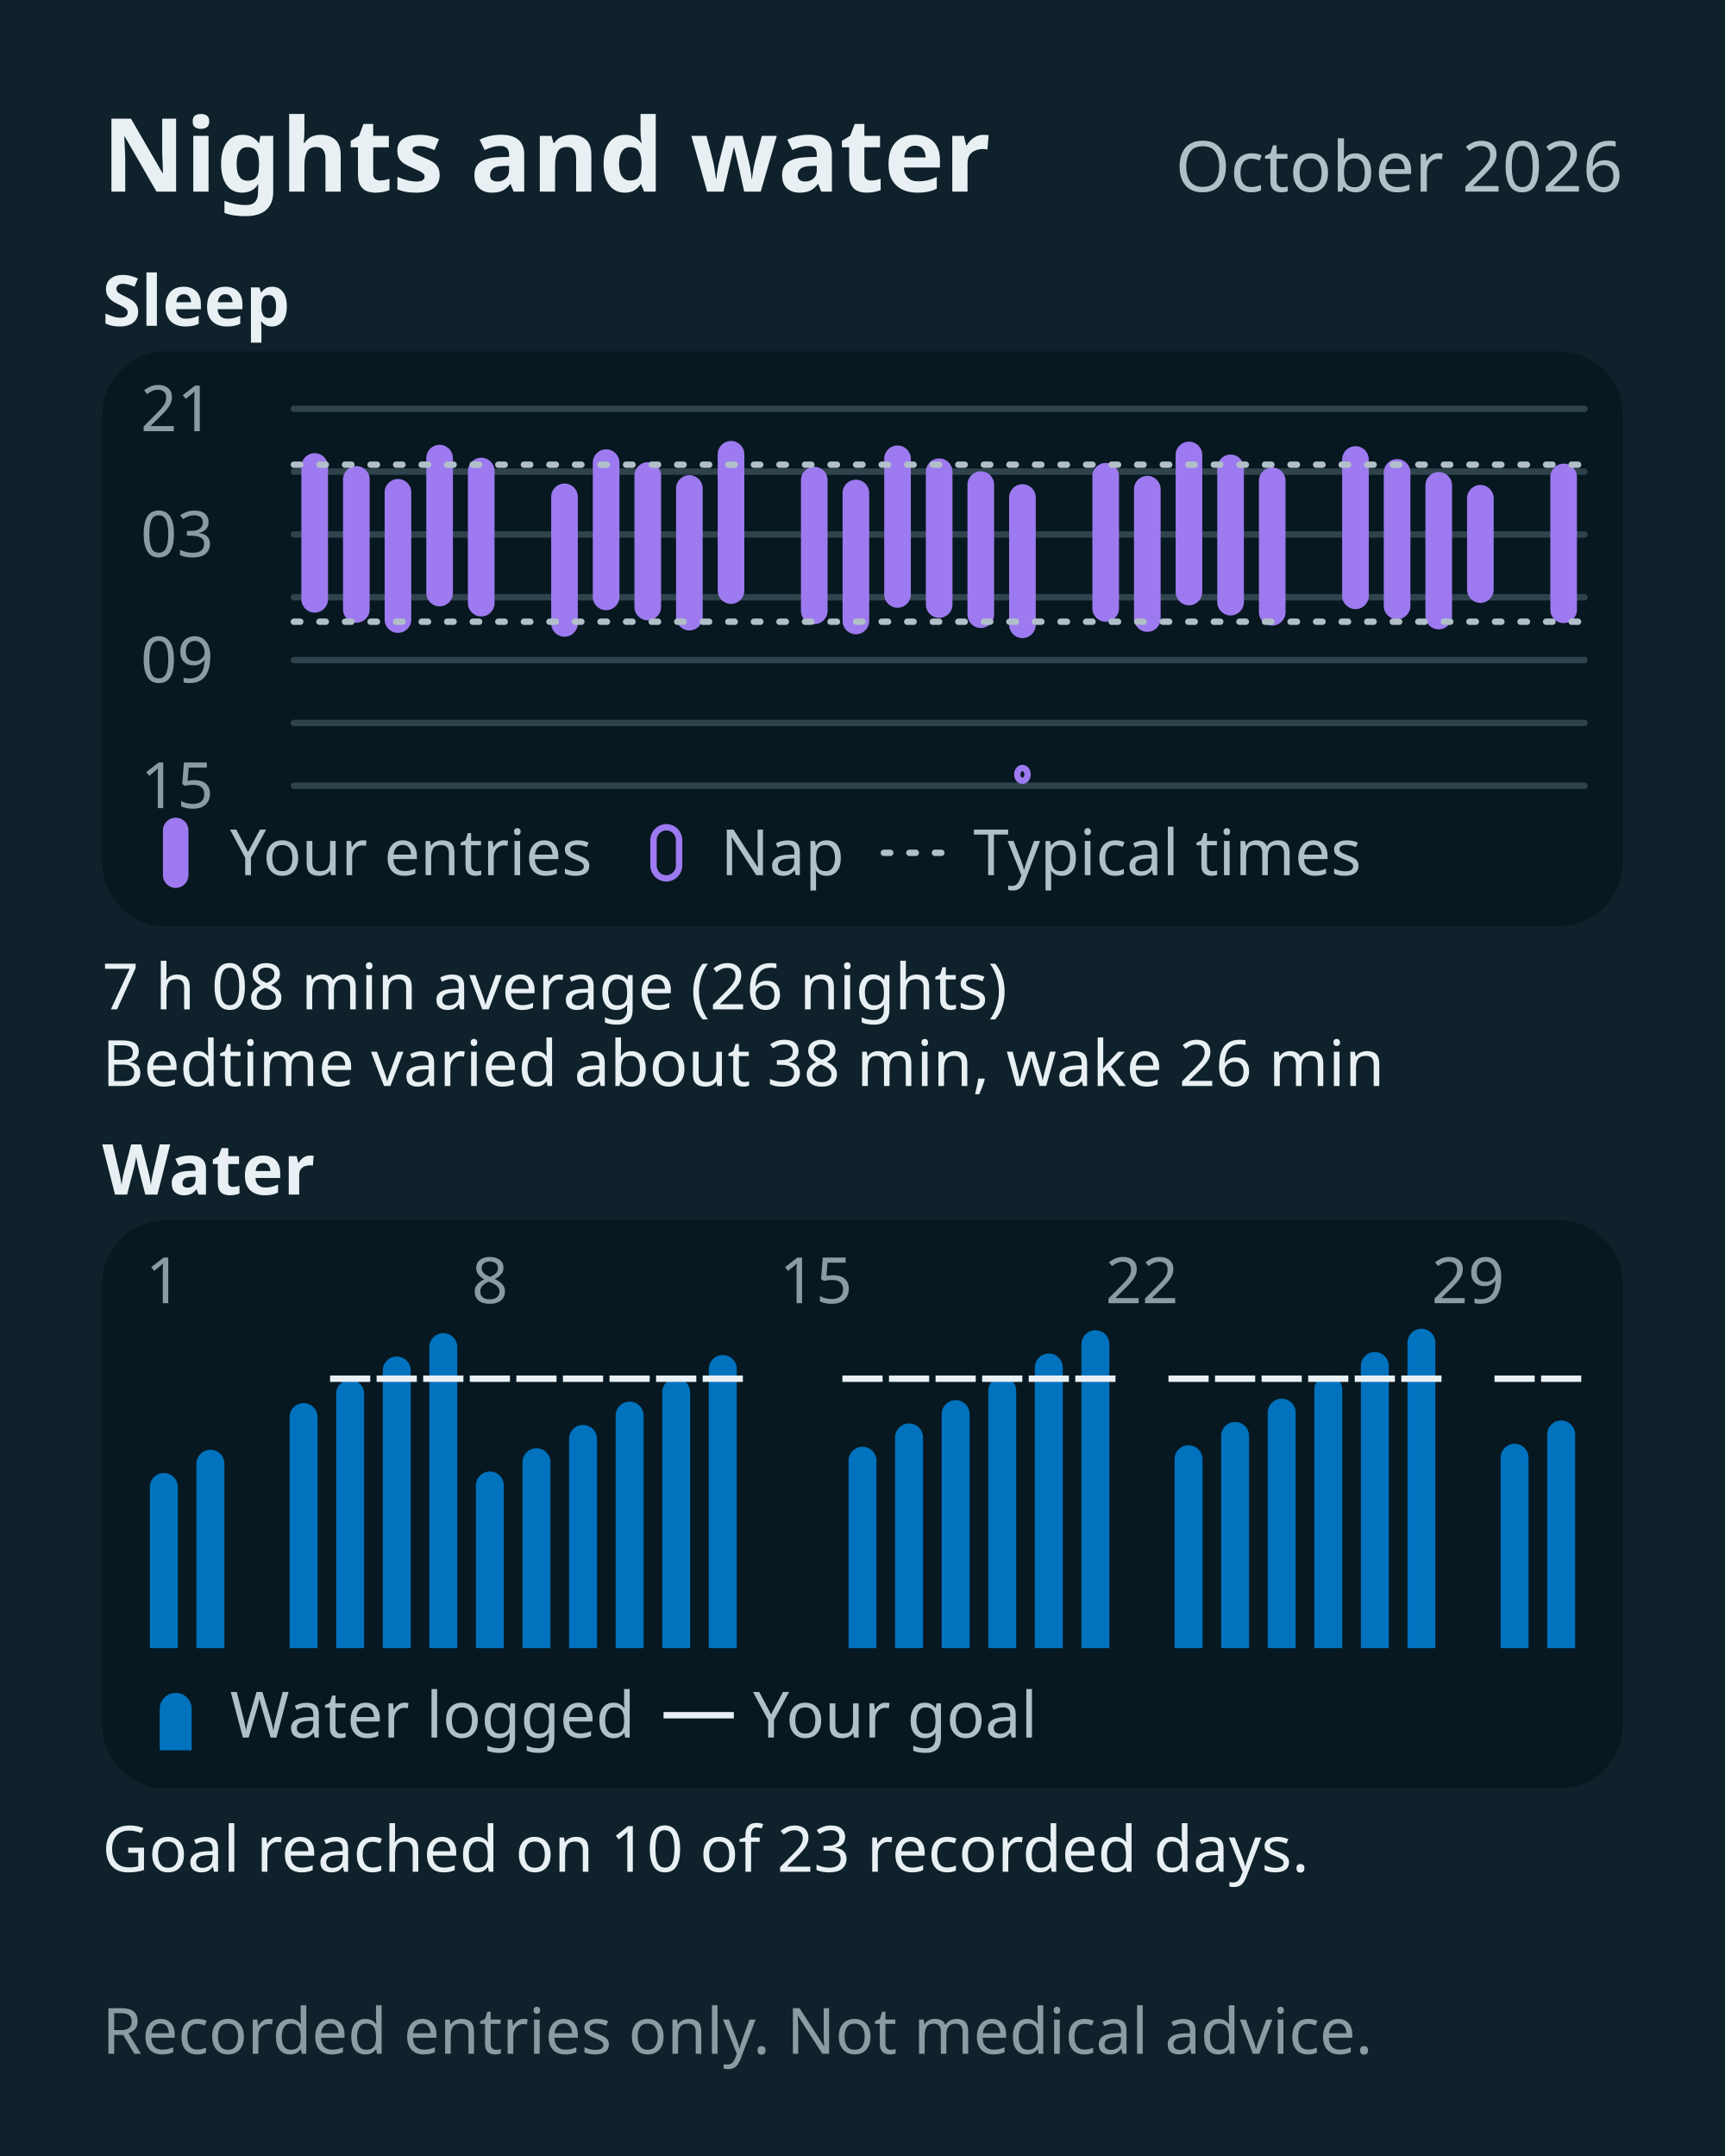
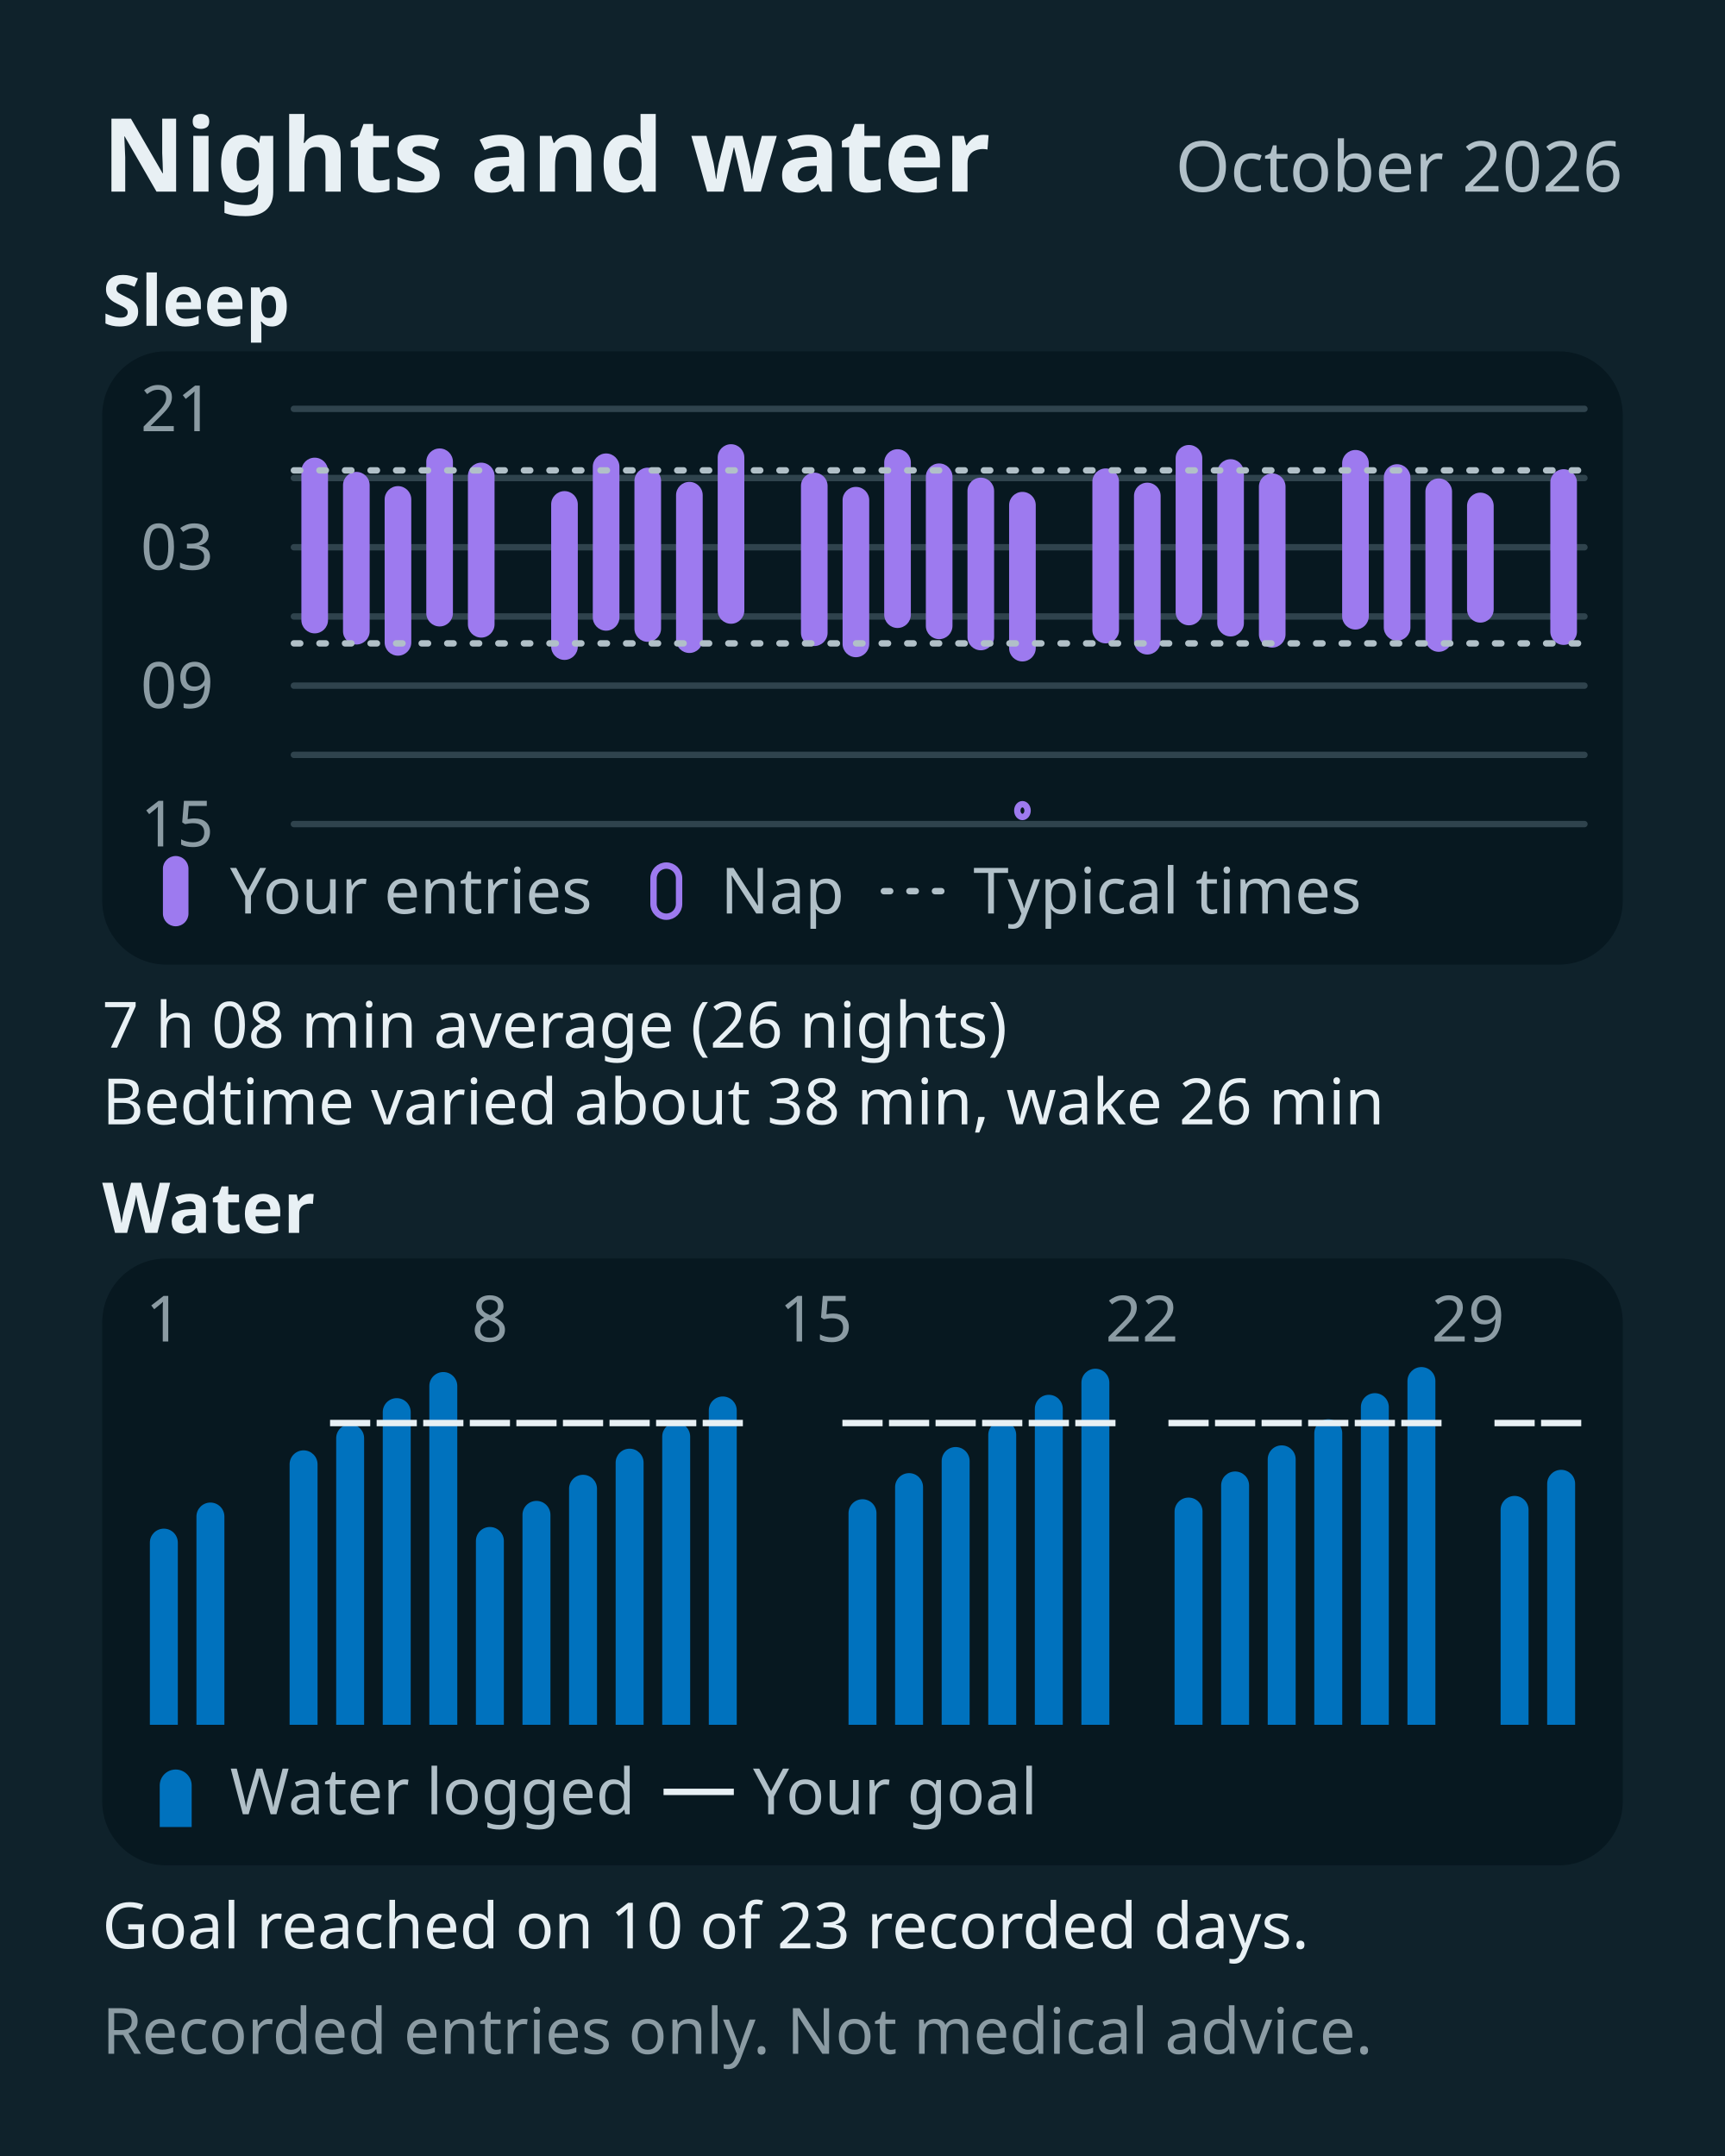
<svg xmlns="http://www.w3.org/2000/svg" width="1080" height="1350" viewBox="0 0 1080 1350">
  <rect width="1080" height="1350" fill="#0f222b" />
  <text x="64" y="120" font-family="Geologica" font-weight="600" font-size="64" fill="#e8f0f4">Nights and water</text>
  <text x="1016" y="120" font-family="IBM Plex Sans" font-weight="500" font-size="44" fill="#b1c0c8" text-anchor="end">October 2026</text>
  <text x="64" y="204" font-family="IBM Plex Sans" font-weight="600" font-size="44" fill="#e8f0f4">Sleep</text>
-   <rect x="64" y="220" width="952" height="360" rx="40" fill="#071820" />
+   <rect x="64" y="220" width="952" height="384" rx="40" fill="#071820" />
  <line x1="184" y1="256" x2="992" y2="256" stroke="#2f434d" stroke-width="4" stroke-linecap="round" stroke-linejoin="round" />
  <text x="88" y="270" font-family="IBM Plex Sans" font-weight="500" font-size="40" fill="#8b9ba3">21</text>
-   <line x1="184" y1="295.33" x2="992" y2="295.33" stroke="#2f434d" stroke-width="4" stroke-linecap="round" stroke-linejoin="round" />
-   <line x1="184" y1="334.67" x2="992" y2="334.67" stroke="#2f434d" stroke-width="4" stroke-linecap="round" stroke-linejoin="round" />
-   <text x="88" y="348.67" font-family="IBM Plex Sans" font-weight="500" font-size="40" fill="#8b9ba3">03</text>
-   <line x1="184" y1="374" x2="992" y2="374" stroke="#2f434d" stroke-width="4" stroke-linecap="round" stroke-linejoin="round" />
-   <line x1="184" y1="413.33" x2="992" y2="413.33" stroke="#2f434d" stroke-width="4" stroke-linecap="round" stroke-linejoin="round" />
-   <text x="88" y="427.33" font-family="IBM Plex Sans" font-weight="500" font-size="40" fill="#8b9ba3">09</text>
-   <line x1="184" y1="452.67" x2="992" y2="452.67" stroke="#2f434d" stroke-width="4" stroke-linecap="round" stroke-linejoin="round" />
-   <line x1="184" y1="492" x2="992" y2="492" stroke="#2f434d" stroke-width="4" stroke-linecap="round" stroke-linejoin="round" />
-   <text x="88" y="506" font-family="IBM Plex Sans" font-weight="500" font-size="40" fill="#8b9ba3">15</text>
-   <g>
-     <rect x="188.69" y="283.75" width="16.68" height="99.86" rx="8.34" fill="#9d7aef" />
-   </g>
-   <g>
-     <rect x="214.76" y="291.84" width="16.68" height="98.11" rx="8.34" fill="#9d7aef" />
-   </g>
-   <g>
-     <rect x="240.82" y="299.92" width="16.68" height="96.37" rx="8.34" fill="#9d7aef" />
-   </g>
-   <g>
-     <rect x="266.89" y="278.51" width="16.68" height="101.17" rx="8.34" fill="#9d7aef" />
-   </g>
-   <g>
-     <rect x="292.95" y="286.59" width="16.68" height="99.43" rx="8.34" fill="#9d7aef" />
-   </g>
-   <g>
-     <rect x="345.08" y="302.76" width="16.68" height="95.93" rx="8.34" fill="#9d7aef" />
-   </g>
-   <g>
-     <rect x="371.14" y="281.35" width="16.68" height="100.74" rx="8.34" fill="#9d7aef" />
-   </g>
-   <g>
-     <rect x="397.21" y="289.43" width="16.68" height="98.99" rx="8.34" fill="#9d7aef" />
-   </g>
-   <g>
-     <rect x="423.27" y="297.52" width="16.68" height="97.24" rx="8.34" fill="#9d7aef" />
-   </g>
-   <g>
-     <rect x="449.34" y="276.1" width="16.68" height="102.05" rx="8.34" fill="#9d7aef" />
-   </g>
-   <g>
-     <rect x="501.47" y="292.27" width="16.68" height="98.55" rx="8.34" fill="#9d7aef" />
-   </g>
-   <g>
-     <rect x="527.53" y="300.36" width="16.68" height="96.8" rx="8.34" fill="#9d7aef" />
-   </g>
-   <g>
-     <rect x="553.59" y="278.94" width="16.68" height="101.61" rx="8.34" fill="#9d7aef" />
-   </g>
-   <g>
-     <rect x="579.66" y="287.03" width="16.68" height="99.86" rx="8.34" fill="#9d7aef" />
-   </g>
-   <g>
-     <rect x="605.72" y="295.11" width="16.68" height="98.11" rx="8.34" fill="#9d7aef" />
-   </g>
-   <g>
-     <rect x="631.79" y="303.2" width="16.68" height="96.37" rx="8.34" fill="#9d7aef" />
-   </g>
-   <g>
-     <rect x="683.92" y="289.87" width="16.68" height="99.43" rx="8.34" fill="#9d7aef" />
-   </g>
-   <g>
-     <rect x="709.98" y="297.96" width="16.68" height="97.68" rx="8.34" fill="#9d7aef" />
-   </g>
-   <g>
-     <rect x="736.05" y="276.54" width="16.68" height="102.49" rx="8.34" fill="#9d7aef" />
-   </g>
-   <g>
-     <rect x="762.11" y="284.63" width="16.68" height="100.74" rx="8.34" fill="#9d7aef" />
-   </g>
-   <g>
-     <rect x="788.18" y="292.71" width="16.68" height="98.99" rx="8.34" fill="#9d7aef" />
-   </g>
-   <g>
-     <rect x="840.3" y="279.38" width="16.68" height="102.05" rx="8.34" fill="#9d7aef" />
-   </g>
-   <g>
-     <rect x="866.37" y="287.47" width="16.68" height="100.3" rx="8.34" fill="#9d7aef" />
-   </g>
-   <g>
-     <rect x="892.43" y="295.55" width="16.68" height="98.55" rx="8.34" fill="#9d7aef" />
-   </g>
-   <g>
-     <rect x="918.5" y="303.64" width="16.68" height="73.86" rx="8.34" fill="#9d7aef" />
-   </g>
-   <g>
-     <rect x="970.63" y="290.31" width="16.68" height="99.86" rx="8.34" fill="#9d7aef" />
-   </g>
-   <g>
-     <rect x="636.92" y="480.89" width="6.43" height="8" rx="5.21" fill="none" stroke="#9d7aef" stroke-width="4" stroke-linecap="round" stroke-linejoin="round" />
-   </g>
-   <g>
-     <line x1="184" y1="290.96" x2="992" y2="290.96" stroke="#b1c0c8" stroke-width="4" stroke-linecap="round" stroke-linejoin="round" stroke-dasharray="4 12" />
-   </g>
-   <g>
-     <line x1="184" y1="389.3" x2="992" y2="389.3" stroke="#b1c0c8" stroke-width="4" stroke-linecap="round" stroke-linejoin="round" stroke-dasharray="4 12" />
-   </g>
-   <g>
-     <rect x="102" y="512" width="16" height="44" rx="8" fill="#9d7aef" />
-   </g>
-   <text x="144" y="548" font-family="IBM Plex Sans" font-weight="500" font-size="40" fill="#b1c0c8">Your entries</text>
-   <g>
-     <rect x="409.16" y="518" width="16" height="32" rx="8" fill="none" stroke="#9d7aef" stroke-width="4" stroke-linecap="round" stroke-linejoin="round" />
-   </g>
-   <text x="451.16" y="548" font-family="IBM Plex Sans" font-weight="500" font-size="40" fill="#b1c0c8">Nap</text>
-   <g>
-     <line x1="553.36" y1="534" x2="597.36" y2="534" stroke="#b1c0c8" stroke-width="4" stroke-linecap="round" stroke-linejoin="round" stroke-dasharray="4 12" />
-   </g>
-   <text x="609.36" y="548" font-family="IBM Plex Sans" font-weight="500" font-size="40" fill="#b1c0c8">Typical times</text>
-   <text x="64" y="632" font-family="IBM Plex Sans" font-weight="500" font-size="40" fill="#e8f0f4">7 h 08 min average (26 nights)</text>
-   <text x="64" y="680" font-family="IBM Plex Sans" font-weight="500" font-size="40" fill="#e8f0f4">Bedtime varied about 38 min, wake 26 min</text>
-   <text x="64" y="748" font-family="IBM Plex Sans" font-weight="600" font-size="44" fill="#e8f0f4">Water</text>
-   <rect x="64" y="764" width="952" height="356" rx="40" fill="#071820" />
-   <text x="102.58" y="816" font-family="IBM Plex Sans" font-weight="500" font-size="40" fill="#8b9ba3" text-anchor="middle">1</text>
-   <text x="306.71" y="816" font-family="IBM Plex Sans" font-weight="500" font-size="40" fill="#8b9ba3" text-anchor="middle">8</text>
-   <text x="510.84" y="816" font-family="IBM Plex Sans" font-weight="500" font-size="40" fill="#8b9ba3" text-anchor="middle">15</text>
-   <text x="714.97" y="816" font-family="IBM Plex Sans" font-weight="500" font-size="40" fill="#8b9ba3" text-anchor="middle">22</text>
-   <text x="919.1" y="816" font-family="IBM Plex Sans" font-weight="500" font-size="40" fill="#8b9ba3" text-anchor="middle">29</text>
-   <g>
-     <path d="M93.83 1032 L93.83 931.09 A8.75 8.75 0 0 1 102.58 922.34 L102.58 922.34 A8.75 8.75 0 0 1 111.33 931.09 L111.33 1032 Z" fill="#0072be" />
-   </g>
-   <g>
-     <path d="M122.99 1032 L122.99 916.5 A8.75 8.75 0 0 1 131.74 907.75 L131.74 907.75 A8.75 8.75 0 0 1 140.49 916.5 L140.49 1032 Z" fill="#0072be" />
-   </g>
-   <g>
-     <path d="M181.32 1032 L181.32 887.31 A8.75 8.75 0 0 1 190.06 878.56 L190.06 878.56 A8.75 8.75 0 0 1 198.81 887.31 L198.81 1032 Z" fill="#0072be" />
-   </g>
-   <g>
-     <path d="M210.48 1032 L210.48 872.72 A8.75 8.75 0 0 1 219.23 863.97 L219.23 863.97 A8.75 8.75 0 0 1 227.97 872.72 L227.97 1032 Z" fill="#0072be" />
-   </g>
-   <g>
-     <line x1="206.65" y1="863.29" x2="231.81" y2="863.29" stroke="#e8f0f4" stroke-width="4" />
-   </g>
-   <g>
-     <path d="M239.64 1032 L239.64 858.13 A8.75 8.75 0 0 1 248.39 849.38 L248.39 849.38 A8.75 8.75 0 0 1 257.14 858.13 L257.14 1032 Z" fill="#0072be" />
-   </g>
-   <g>
-     <line x1="235.81" y1="863.29" x2="260.97" y2="863.29" stroke="#e8f0f4" stroke-width="4" />
-   </g>
-   <g>
-     <path d="M268.8 1032 L268.8 843.53 A8.75 8.75 0 0 1 277.55 834.78 L277.55 834.78 A8.75 8.75 0 0 1 286.3 843.53 L286.3 1032 Z" fill="#0072be" />
-   </g>
-   <g>
-     <line x1="264.97" y1="863.29" x2="290.13" y2="863.29" stroke="#e8f0f4" stroke-width="4" />
-   </g>
-   <g>
-     <path d="M297.96 1032 L297.96 930.16 A8.75 8.75 0 0 1 306.71 921.41 L306.71 921.41 A8.75 8.75 0 0 1 315.46 930.16 L315.46 1032 Z" fill="#0072be" />
-   </g>
-   <g>
-     <line x1="294.13" y1="863.29" x2="319.29" y2="863.29" stroke="#e8f0f4" stroke-width="4" />
-   </g>
-   <g>
-     <path d="M327.12 1032 L327.12 915.57 A8.75 8.75 0 0 1 335.87 906.82 L335.87 906.82 A8.75 8.75 0 0 1 344.62 915.57 L344.62 1032 Z" fill="#0072be" />
-   </g>
-   <g>
-     <line x1="323.29" y1="863.29" x2="348.45" y2="863.29" stroke="#e8f0f4" stroke-width="4" />
-   </g>
-   <g>
-     <path d="M356.28 1032 L356.28 900.98 A8.75 8.75 0 0 1 365.03 892.23 L365.03 892.23 A8.75 8.75 0 0 1 373.78 900.98 L373.78 1032 Z" fill="#0072be" />
-   </g>
-   <g>
-     <line x1="352.45" y1="863.29" x2="377.61" y2="863.29" stroke="#e8f0f4" stroke-width="4" />
-   </g>
-   <g>
-     <path d="M385.45 1032 L385.45 886.38 A8.75 8.75 0 0 1 394.19 877.63 L394.19 877.63 A8.75 8.75 0 0 1 402.94 886.38 L402.94 1032 Z" fill="#0072be" />
-   </g>
-   <g>
-     <line x1="381.61" y1="863.29" x2="406.77" y2="863.29" stroke="#e8f0f4" stroke-width="4" />
-   </g>
-   <g>
-     <path d="M414.61 1032 L414.61 871.79 A8.75 8.75 0 0 1 423.35 863.04 L423.35 863.04 A8.75 8.75 0 0 1 432.1 871.79 L432.1 1032 Z" fill="#0072be" />
-   </g>
-   <g>
-     <line x1="410.77" y1="863.29" x2="435.94" y2="863.29" stroke="#e8f0f4" stroke-width="4" />
-   </g>
-   <g>
-     <path d="M443.77 1032 L443.77 857.2 A8.75 8.75 0 0 1 452.52 848.45 L452.52 848.45 A8.75 8.75 0 0 1 461.26 857.2 L461.26 1032 Z" fill="#0072be" />
-   </g>
-   <g>
-     <line x1="439.94" y1="863.29" x2="465.1" y2="863.29" stroke="#e8f0f4" stroke-width="4" />
-   </g>
-   <g>
-     <path d="M531.25 1032 L531.25 914.64 A8.75 8.75 0 0 1 540 905.89 L540 905.89 A8.75 8.75 0 0 1 548.75 914.64 L548.75 1032 Z" fill="#0072be" />
-   </g>
-   <g>
-     <line x1="527.42" y1="863.29" x2="552.58" y2="863.29" stroke="#e8f0f4" stroke-width="4" />
-   </g>
-   <g>
-     <path d="M560.41 1032 L560.41 900.05 A8.75 8.75 0 0 1 569.16 891.3 L569.16 891.3 A8.75 8.75 0 0 1 577.91 900.05 L577.91 1032 Z" fill="#0072be" />
-   </g>
-   <g>
-     <line x1="556.58" y1="863.29" x2="581.74" y2="863.29" stroke="#e8f0f4" stroke-width="4" />
-   </g>
-   <g>
-     <path d="M589.57 1032 L589.57 885.46 A8.75 8.75 0 0 1 598.32 876.71 L598.32 876.71 A8.75 8.75 0 0 1 607.07 885.46 L607.07 1032 Z" fill="#0072be" />
-   </g>
-   <g>
-     <line x1="585.74" y1="863.29" x2="610.9" y2="863.29" stroke="#e8f0f4" stroke-width="4" />
-   </g>
-   <g>
-     <path d="M618.74 1032 L618.74 870.86 A8.75 8.75 0 0 1 627.48 862.11 L627.48 862.11 A8.75 8.75 0 0 1 636.23 870.86 L636.23 1032 Z" fill="#0072be" />
-   </g>
-   <g>
-     <line x1="614.9" y1="863.29" x2="640.06" y2="863.29" stroke="#e8f0f4" stroke-width="4" />
-   </g>
-   <g>
-     <path d="M647.9 1032 L647.9 856.27 A8.75 8.75 0 0 1 656.65 847.52 L656.65 847.52 A8.75 8.75 0 0 1 665.39 856.27 L665.39 1032 Z" fill="#0072be" />
-   </g>
-   <g>
-     <line x1="644.06" y1="863.29" x2="669.23" y2="863.29" stroke="#e8f0f4" stroke-width="4" />
-   </g>
-   <g>
-     <path d="M677.06 1032 L677.06 841.68 A8.75 8.75 0 0 1 685.81 832.93 L685.81 832.93 A8.75 8.75 0 0 1 694.55 841.68 L694.55 1032 Z" fill="#0072be" />
-   </g>
-   <g>
-     <line x1="673.23" y1="863.29" x2="698.39" y2="863.29" stroke="#e8f0f4" stroke-width="4" />
-   </g>
-   <g>
-     <path d="M735.38 1032 L735.38 913.71 A8.75 8.75 0 0 1 744.13 904.96 L744.13 904.96 A8.75 8.75 0 0 1 752.88 913.71 L752.88 1032 Z" fill="#0072be" />
-   </g>
-   <g>
-     <line x1="731.55" y1="863.29" x2="756.71" y2="863.29" stroke="#e8f0f4" stroke-width="4" />
-   </g>
-   <g>
-     <path d="M764.54 1032 L764.54 899.12 A8.75 8.75 0 0 1 773.29 890.37 L773.29 890.37 A8.75 8.75 0 0 1 782.04 899.12 L782.04 1032 Z" fill="#0072be" />
-   </g>
-   <g>
-     <line x1="760.71" y1="863.29" x2="785.87" y2="863.29" stroke="#e8f0f4" stroke-width="4" />
-   </g>
-   <g>
-     <path d="M793.7 1032 L793.7 884.53 A8.75 8.75 0 0 1 802.45 875.78 L802.45 875.78 A8.75 8.75 0 0 1 811.2 884.53 L811.2 1032 Z" fill="#0072be" />
-   </g>
-   <g>
-     <line x1="789.87" y1="863.29" x2="815.03" y2="863.29" stroke="#e8f0f4" stroke-width="4" />
-   </g>
-   <g>
-     <path d="M822.86 1032 L822.86 869.93 A8.75 8.75 0 0 1 831.61 861.19 L831.61 861.19 A8.75 8.75 0 0 1 840.36 869.93 L840.36 1032 Z" fill="#0072be" />
-   </g>
-   <g>
-     <line x1="819.03" y1="863.29" x2="844.19" y2="863.29" stroke="#e8f0f4" stroke-width="4" />
-   </g>
-   <g>
-     <path d="M852.03 1032 L852.03 855.34 A8.75 8.75 0 0 1 860.77 846.59 L860.77 846.59 A8.75 8.75 0 0 1 869.52 855.34 L869.52 1032 Z" fill="#0072be" />
-   </g>
-   <g>
-     <line x1="848.19" y1="863.29" x2="873.35" y2="863.29" stroke="#e8f0f4" stroke-width="4" />
-   </g>
-   <g>
-     <path d="M881.19 1032 L881.19 840.75 A8.75 8.75 0 0 1 889.94 832 L889.94 832 A8.75 8.75 0 0 1 898.68 840.75 L898.68 1032 Z" fill="#0072be" />
-   </g>
-   <g>
-     <line x1="877.35" y1="863.29" x2="902.52" y2="863.29" stroke="#e8f0f4" stroke-width="4" />
-   </g>
-   <g>
-     <path d="M939.51 1032 L939.51 912.79 A8.75 8.75 0 0 1 948.26 904.04 L948.26 904.04 A8.75 8.75 0 0 1 957.01 912.79 L957.01 1032 Z" fill="#0072be" />
-   </g>
-   <g>
-     <line x1="935.68" y1="863.29" x2="960.84" y2="863.29" stroke="#e8f0f4" stroke-width="4" />
-   </g>
-   <g>
-     <path d="M968.67 1032 L968.67 898.19 A8.75 8.75 0 0 1 977.42 889.44 L977.42 889.44 A8.75 8.75 0 0 1 986.17 898.19 L986.17 1032 Z" fill="#0072be" />
-   </g>
-   <g>
-     <line x1="964.84" y1="863.29" x2="990" y2="863.29" stroke="#e8f0f4" stroke-width="4" />
-   </g>
-   <g>
-     <path d="M100 1096 L100 1070 A10 10 0 0 1 110 1060 L110 1060 A10 10 0 0 1 120 1070 L120 1096 Z" fill="#0072be" />
-   </g>
-   <text x="144" y="1088" font-family="IBM Plex Sans" font-weight="500" font-size="40" fill="#b1c0c8">Water logged</text>
-   <g>
-     <line x1="415.44" y1="1074" x2="459.44" y2="1074" stroke="#e8f0f4" stroke-width="4" />
-   </g>
-   <text x="471.44" y="1088" font-family="IBM Plex Sans" font-weight="500" font-size="40" fill="#b1c0c8">Your goal</text>
-   <text x="64" y="1172" font-family="IBM Plex Sans" font-weight="500" font-size="40" fill="#e8f0f4">Goal reached on 10 of 23 recorded days.</text>
+   <line x1="184" y1="299.33" x2="992" y2="299.33" stroke="#2f434d" stroke-width="4" stroke-linecap="round" stroke-linejoin="round" />
+   <line x1="184" y1="342.67" x2="992" y2="342.67" stroke="#2f434d" stroke-width="4" stroke-linecap="round" stroke-linejoin="round" />
+   <text x="88" y="356.67" font-family="IBM Plex Sans" font-weight="500" font-size="40" fill="#8b9ba3">03</text>
+   <line x1="184" y1="386" x2="992" y2="386" stroke="#2f434d" stroke-width="4" stroke-linecap="round" stroke-linejoin="round" />
+   <line x1="184" y1="429.33" x2="992" y2="429.33" stroke="#2f434d" stroke-width="4" stroke-linecap="round" stroke-linejoin="round" />
+   <text x="88" y="443.33" font-family="IBM Plex Sans" font-weight="500" font-size="40" fill="#8b9ba3">09</text>
+   <line x1="184" y1="472.67" x2="992" y2="472.67" stroke="#2f434d" stroke-width="4" stroke-linecap="round" stroke-linejoin="round" />
+   <line x1="184" y1="516" x2="992" y2="516" stroke="#2f434d" stroke-width="4" stroke-linecap="round" stroke-linejoin="round" />
+   <text x="88" y="530" font-family="IBM Plex Sans" font-weight="500" font-size="40" fill="#8b9ba3">15</text>
+   <g>
+     <rect x="188.69" y="286.57" width="16.68" height="110.02" rx="8.34" fill="#9d7aef" />
+   </g>
+   <g>
+     <rect x="214.76" y="295.48" width="16.68" height="108.09" rx="8.34" fill="#9d7aef" />
+   </g>
+   <g>
+     <rect x="240.82" y="304.39" width="16.68" height="106.17" rx="8.34" fill="#9d7aef" />
+   </g>
+   <g>
+     <rect x="266.89" y="280.8" width="16.68" height="111.46" rx="8.34" fill="#9d7aef" />
+   </g>
+   <g>
+     <rect x="292.95" y="289.7" width="16.68" height="109.54" rx="8.34" fill="#9d7aef" />
+   </g>
+   <g>
+     <rect x="345.08" y="307.52" width="16.68" height="105.69" rx="8.34" fill="#9d7aef" />
+   </g>
+   <g>
+     <rect x="371.14" y="283.93" width="16.68" height="110.98" rx="8.34" fill="#9d7aef" />
+   </g>
+   <g>
+     <rect x="397.21" y="292.83" width="16.68" height="109.06" rx="8.34" fill="#9d7aef" />
+   </g>
+   <g>
+     <rect x="423.27" y="301.74" width="16.68" height="107.13" rx="8.34" fill="#9d7aef" />
+   </g>
+   <g>
+     <rect x="449.34" y="278.15" width="16.68" height="112.43" rx="8.34" fill="#9d7aef" />
+   </g>
+   <g>
+     <rect x="501.47" y="295.96" width="16.68" height="108.57" rx="8.34" fill="#9d7aef" />
+   </g>
+   <g>
+     <rect x="527.53" y="304.87" width="16.68" height="106.65" rx="8.34" fill="#9d7aef" />
+   </g>
+   <g>
+     <rect x="553.59" y="281.28" width="16.68" height="111.94" rx="8.34" fill="#9d7aef" />
+   </g>
+   <g>
+     <rect x="579.66" y="290.19" width="16.68" height="110.02" rx="8.34" fill="#9d7aef" />
+   </g>
+   <g>
+     <rect x="605.72" y="299.09" width="16.68" height="108.09" rx="8.34" fill="#9d7aef" />
+   </g>
+   <g>
+     <rect x="631.79" y="308" width="16.68" height="106.17" rx="8.34" fill="#9d7aef" />
+   </g>
+   <g>
+     <rect x="683.92" y="293.31" width="16.68" height="109.54" rx="8.34" fill="#9d7aef" />
+   </g>
+   <g>
+     <rect x="709.98" y="302.22" width="16.68" height="107.61" rx="8.34" fill="#9d7aef" />
+   </g>
+   <g>
+     <rect x="736.05" y="278.63" width="16.68" height="112.91" rx="8.34" fill="#9d7aef" />
+   </g>
+   <g>
+     <rect x="762.11" y="287.54" width="16.68" height="110.98" rx="8.34" fill="#9d7aef" />
+   </g>
+   <g>
+     <rect x="788.18" y="296.44" width="16.68" height="109.06" rx="8.34" fill="#9d7aef" />
+   </g>
+   <g>
+     <rect x="840.3" y="281.76" width="16.68" height="112.43" rx="8.34" fill="#9d7aef" />
+   </g>
+   <g>
+     <rect x="866.37" y="290.67" width="16.68" height="110.5" rx="8.34" fill="#9d7aef" />
+   </g>
+   <g>
+     <rect x="892.43" y="299.57" width="16.68" height="108.57" rx="8.34" fill="#9d7aef" />
+   </g>
+   <g>
+     <rect x="918.5" y="308.48" width="16.68" height="81.37" rx="8.34" fill="#9d7aef" />
+   </g>
+   <g>
+     <rect x="970.63" y="293.8" width="16.68" height="110.02" rx="8.34" fill="#9d7aef" />
+   </g>
+   <g>
+     <rect x="636.92" y="503.56" width="6.43" height="8" rx="5.21" fill="none" stroke="#9d7aef" stroke-width="4" stroke-linecap="round" stroke-linejoin="round" />
+   </g>
+   <g>
+     <line x1="184" y1="294.52" x2="992" y2="294.52" stroke="#b1c0c8" stroke-width="4" stroke-linecap="round" stroke-linejoin="round" stroke-dasharray="4 12" />
+   </g>
+   <g>
+     <line x1="184" y1="402.85" x2="992" y2="402.85" stroke="#b1c0c8" stroke-width="4" stroke-linecap="round" stroke-linejoin="round" stroke-dasharray="4 12" />
+   </g>
+   <g>
+     <rect x="102" y="536" width="16" height="44" rx="8" fill="#9d7aef" />
+   </g>
+   <text x="144" y="572" font-family="IBM Plex Sans" font-weight="500" font-size="40" fill="#b1c0c8">Your entries</text>
+   <g>
+     <rect x="409.16" y="542" width="16" height="32" rx="8" fill="none" stroke="#9d7aef" stroke-width="4" stroke-linecap="round" stroke-linejoin="round" />
+   </g>
+   <text x="451.16" y="572" font-family="IBM Plex Sans" font-weight="500" font-size="40" fill="#b1c0c8">Nap</text>
+   <g>
+     <line x1="553.36" y1="558" x2="597.36" y2="558" stroke="#b1c0c8" stroke-width="4" stroke-linecap="round" stroke-linejoin="round" stroke-dasharray="4 12" />
+   </g>
+   <text x="609.36" y="572" font-family="IBM Plex Sans" font-weight="500" font-size="40" fill="#b1c0c8">Typical times</text>
+   <text x="64" y="656" font-family="IBM Plex Sans" font-weight="500" font-size="40" fill="#e8f0f4">7 h 08 min average (26 nights)</text>
+   <text x="64" y="704" font-family="IBM Plex Sans" font-weight="500" font-size="40" fill="#e8f0f4">Bedtime varied about 38 min, wake 26 min</text>
+   <text x="64" y="772" font-family="IBM Plex Sans" font-weight="600" font-size="44" fill="#e8f0f4">Water</text>
+   <rect x="64" y="788" width="952" height="380" rx="40" fill="#071820" />
+   <text x="102.58" y="840" font-family="IBM Plex Sans" font-weight="500" font-size="40" fill="#8b9ba3" text-anchor="middle">1</text>
+   <text x="306.71" y="840" font-family="IBM Plex Sans" font-weight="500" font-size="40" fill="#8b9ba3" text-anchor="middle">8</text>
+   <text x="510.84" y="840" font-family="IBM Plex Sans" font-weight="500" font-size="40" fill="#8b9ba3" text-anchor="middle">15</text>
+   <text x="714.97" y="840" font-family="IBM Plex Sans" font-weight="500" font-size="40" fill="#8b9ba3" text-anchor="middle">22</text>
+   <text x="919.1" y="840" font-family="IBM Plex Sans" font-weight="500" font-size="40" fill="#8b9ba3" text-anchor="middle">29</text>
+   <g>
+     <path d="M93.83 1080 L93.83 965.93 A8.75 8.75 0 0 1 102.58 957.18 L102.58 957.18 A8.75 8.75 0 0 1 111.33 965.93 L111.33 1080 Z" fill="#0072be" />
+   </g>
+   <g>
+     <path d="M122.99 1080 L122.99 949.59 A8.75 8.75 0 0 1 131.74 940.84 L131.74 940.84 A8.75 8.75 0 0 1 140.49 949.59 L140.49 1080 Z" fill="#0072be" />
+   </g>
+   <g>
+     <path d="M181.32 1080 L181.32 916.9 A8.75 8.75 0 0 1 190.06 908.15 L190.06 908.15 A8.75 8.75 0 0 1 198.81 916.9 L198.81 1080 Z" fill="#0072be" />
+   </g>
+   <g>
+     <path d="M210.48 1080 L210.48 900.55 A8.75 8.75 0 0 1 219.23 891.81 L219.23 891.81 A8.75 8.75 0 0 1 227.97 900.55 L227.97 1080 Z" fill="#0072be" />
+   </g>
+   <g>
+     <line x1="206.65" y1="891.05" x2="231.81" y2="891.05" stroke="#e8f0f4" stroke-width="4" />
+   </g>
+   <g>
+     <path d="M239.64 1080 L239.64 884.21 A8.75 8.75 0 0 1 248.39 875.46 L248.39 875.46 A8.75 8.75 0 0 1 257.14 884.21 L257.14 1080 Z" fill="#0072be" />
+   </g>
+   <g>
+     <line x1="235.81" y1="891.05" x2="260.97" y2="891.05" stroke="#e8f0f4" stroke-width="4" />
+   </g>
+   <g>
+     <path d="M268.8 1080 L268.8 867.87 A8.75 8.75 0 0 1 277.55 859.12 L277.55 859.12 A8.75 8.75 0 0 1 286.3 867.87 L286.3 1080 Z" fill="#0072be" />
+   </g>
+   <g>
+     <line x1="264.97" y1="891.05" x2="290.13" y2="891.05" stroke="#e8f0f4" stroke-width="4" />
+   </g>
+   <g>
+     <path d="M297.96 1080 L297.96 964.89 A8.75 8.75 0 0 1 306.71 956.14 L306.71 956.14 A8.75 8.75 0 0 1 315.46 964.89 L315.46 1080 Z" fill="#0072be" />
+   </g>
+   <g>
+     <line x1="294.13" y1="891.05" x2="319.29" y2="891.05" stroke="#e8f0f4" stroke-width="4" />
+   </g>
+   <g>
+     <path d="M327.12 1080 L327.12 948.55 A8.75 8.75 0 0 1 335.87 939.8 L335.87 939.8 A8.75 8.75 0 0 1 344.62 948.55 L344.62 1080 Z" fill="#0072be" />
+   </g>
+   <g>
+     <line x1="323.29" y1="891.05" x2="348.45" y2="891.05" stroke="#e8f0f4" stroke-width="4" />
+   </g>
+   <g>
+     <path d="M356.28 1080 L356.28 932.2 A8.75 8.75 0 0 1 365.03 923.46 L365.03 923.46 A8.75 8.75 0 0 1 373.78 932.2 L373.78 1080 Z" fill="#0072be" />
+   </g>
+   <g>
+     <line x1="352.45" y1="891.05" x2="377.61" y2="891.05" stroke="#e8f0f4" stroke-width="4" />
+   </g>
+   <g>
+     <path d="M385.45 1080 L385.45 915.86 A8.75 8.75 0 0 1 394.19 907.11 L394.19 907.11 A8.75 8.75 0 0 1 402.94 915.86 L402.94 1080 Z" fill="#0072be" />
+   </g>
+   <g>
+     <line x1="381.61" y1="891.05" x2="406.77" y2="891.05" stroke="#e8f0f4" stroke-width="4" />
+   </g>
+   <g>
+     <path d="M414.61 1080 L414.61 899.52 A8.75 8.75 0 0 1 423.35 890.77 L423.35 890.77 A8.75 8.75 0 0 1 432.1 899.52 L432.1 1080 Z" fill="#0072be" />
+   </g>
+   <g>
+     <line x1="410.77" y1="891.05" x2="435.94" y2="891.05" stroke="#e8f0f4" stroke-width="4" />
+   </g>
+   <g>
+     <path d="M443.77 1080 L443.77 883.17 A8.75 8.75 0 0 1 452.52 874.42 L452.52 874.42 A8.75 8.75 0 0 1 461.26 883.17 L461.26 1080 Z" fill="#0072be" />
+   </g>
+   <g>
+     <line x1="439.94" y1="891.05" x2="465.1" y2="891.05" stroke="#e8f0f4" stroke-width="4" />
+   </g>
+   <g>
+     <path d="M531.25 1080 L531.25 947.51 A8.75 8.75 0 0 1 540 938.76 L540 938.76 A8.75 8.75 0 0 1 548.75 947.51 L548.75 1080 Z" fill="#0072be" />
+   </g>
+   <g>
+     <line x1="527.42" y1="891.05" x2="552.58" y2="891.05" stroke="#e8f0f4" stroke-width="4" />
+   </g>
+   <g>
+     <path d="M560.41 1080 L560.41 931.16 A8.75 8.75 0 0 1 569.16 922.42 L569.16 922.42 A8.75 8.75 0 0 1 577.91 931.16 L577.91 1080 Z" fill="#0072be" />
+   </g>
+   <g>
+     <line x1="556.58" y1="891.05" x2="581.74" y2="891.05" stroke="#e8f0f4" stroke-width="4" />
+   </g>
+   <g>
+     <path d="M589.57 1080 L589.57 914.82 A8.75 8.75 0 0 1 598.32 906.07 L598.32 906.07 A8.75 8.75 0 0 1 607.07 914.82 L607.07 1080 Z" fill="#0072be" />
+   </g>
+   <g>
+     <line x1="585.74" y1="891.05" x2="610.9" y2="891.05" stroke="#e8f0f4" stroke-width="4" />
+   </g>
+   <g>
+     <path d="M618.74 1080 L618.74 898.48 A8.75 8.75 0 0 1 627.48 889.73 L627.48 889.73 A8.75 8.75 0 0 1 636.23 898.48 L636.23 1080 Z" fill="#0072be" />
+   </g>
+   <g>
+     <line x1="614.9" y1="891.05" x2="640.06" y2="891.05" stroke="#e8f0f4" stroke-width="4" />
+   </g>
+   <g>
+     <path d="M647.9 1080 L647.9 882.13 A8.75 8.75 0 0 1 656.65 873.38 L656.65 873.38 A8.75 8.75 0 0 1 665.39 882.13 L665.39 1080 Z" fill="#0072be" />
+   </g>
+   <g>
+     <line x1="644.06" y1="891.05" x2="669.23" y2="891.05" stroke="#e8f0f4" stroke-width="4" />
+   </g>
+   <g>
+     <path d="M677.06 1080 L677.06 865.79 A8.75 8.75 0 0 1 685.81 857.04 L685.81 857.04 A8.75 8.75 0 0 1 694.55 865.79 L694.55 1080 Z" fill="#0072be" />
+   </g>
+   <g>
+     <line x1="673.23" y1="891.05" x2="698.39" y2="891.05" stroke="#e8f0f4" stroke-width="4" />
+   </g>
+   <g>
+     <path d="M735.38 1080 L735.38 946.47 A8.75 8.75 0 0 1 744.13 937.72 L744.13 937.72 A8.75 8.75 0 0 1 752.88 946.47 L752.88 1080 Z" fill="#0072be" />
+   </g>
+   <g>
+     <line x1="731.55" y1="891.05" x2="756.71" y2="891.05" stroke="#e8f0f4" stroke-width="4" />
+   </g>
+   <g>
+     <path d="M764.54 1080 L764.54 930.13 A8.75 8.75 0 0 1 773.29 921.38 L773.29 921.38 A8.75 8.75 0 0 1 782.04 930.13 L782.04 1080 Z" fill="#0072be" />
+   </g>
+   <g>
+     <line x1="760.71" y1="891.05" x2="785.87" y2="891.05" stroke="#e8f0f4" stroke-width="4" />
+   </g>
+   <g>
+     <path d="M793.7 1080 L793.7 913.78 A8.75 8.75 0 0 1 802.45 905.03 L802.45 905.03 A8.75 8.75 0 0 1 811.2 913.78 L811.2 1080 Z" fill="#0072be" />
+   </g>
+   <g>
+     <line x1="789.87" y1="891.05" x2="815.03" y2="891.05" stroke="#e8f0f4" stroke-width="4" />
+   </g>
+   <g>
+     <path d="M822.86 1080 L822.86 897.44 A8.75 8.75 0 0 1 831.61 888.69 L831.61 888.69 A8.75 8.75 0 0 1 840.36 897.44 L840.36 1080 Z" fill="#0072be" />
+   </g>
+   <g>
+     <line x1="819.03" y1="891.05" x2="844.19" y2="891.05" stroke="#e8f0f4" stroke-width="4" />
+   </g>
+   <g>
+     <path d="M852.03 1080 L852.03 881.09 A8.75 8.75 0 0 1 860.77 872.34 L860.77 872.34 A8.75 8.75 0 0 1 869.52 881.09 L869.52 1080 Z" fill="#0072be" />
+   </g>
+   <g>
+     <line x1="848.19" y1="891.05" x2="873.35" y2="891.05" stroke="#e8f0f4" stroke-width="4" />
+   </g>
+   <g>
+     <path d="M881.19 1080 L881.19 864.75 A8.75 8.75 0 0 1 889.94 856 L889.94 856 A8.75 8.75 0 0 1 898.68 864.75 L898.68 1080 Z" fill="#0072be" />
+   </g>
+   <g>
+     <line x1="877.35" y1="891.05" x2="902.52" y2="891.05" stroke="#e8f0f4" stroke-width="4" />
+   </g>
+   <g>
+     <path d="M939.51 1080 L939.51 945.43 A8.75 8.75 0 0 1 948.26 936.68 L948.26 936.68 A8.75 8.75 0 0 1 957.01 945.43 L957.01 1080 Z" fill="#0072be" />
+   </g>
+   <g>
+     <line x1="935.68" y1="891.05" x2="960.84" y2="891.05" stroke="#e8f0f4" stroke-width="4" />
+   </g>
+   <g>
+     <path d="M968.67 1080 L968.67 929.09 A8.75 8.75 0 0 1 977.42 920.34 L977.42 920.34 A8.75 8.75 0 0 1 986.17 929.09 L986.17 1080 Z" fill="#0072be" />
+   </g>
+   <g>
+     <line x1="964.84" y1="891.05" x2="990" y2="891.05" stroke="#e8f0f4" stroke-width="4" />
+   </g>
+   <g>
+     <path d="M100 1144 L100 1118 A10 10 0 0 1 110 1108 L110 1108 A10 10 0 0 1 120 1118 L120 1144 Z" fill="#0072be" />
+   </g>
+   <text x="144" y="1136" font-family="IBM Plex Sans" font-weight="500" font-size="40" fill="#b1c0c8">Water logged</text>
+   <g>
+     <line x1="415.44" y1="1122" x2="459.44" y2="1122" stroke="#e8f0f4" stroke-width="4" />
+   </g>
+   <text x="471.44" y="1136" font-family="IBM Plex Sans" font-weight="500" font-size="40" fill="#b1c0c8">Your goal</text>
+   <text x="64" y="1220" font-family="IBM Plex Sans" font-weight="500" font-size="40" fill="#e8f0f4">Goal reached on 10 of 23 recorded days.</text>
  <text x="64" y="1286" font-family="IBM Plex Sans" font-weight="500" font-size="40" fill="#8b9ba3">Recorded entries only. Not medical advice.</text>
</svg>
